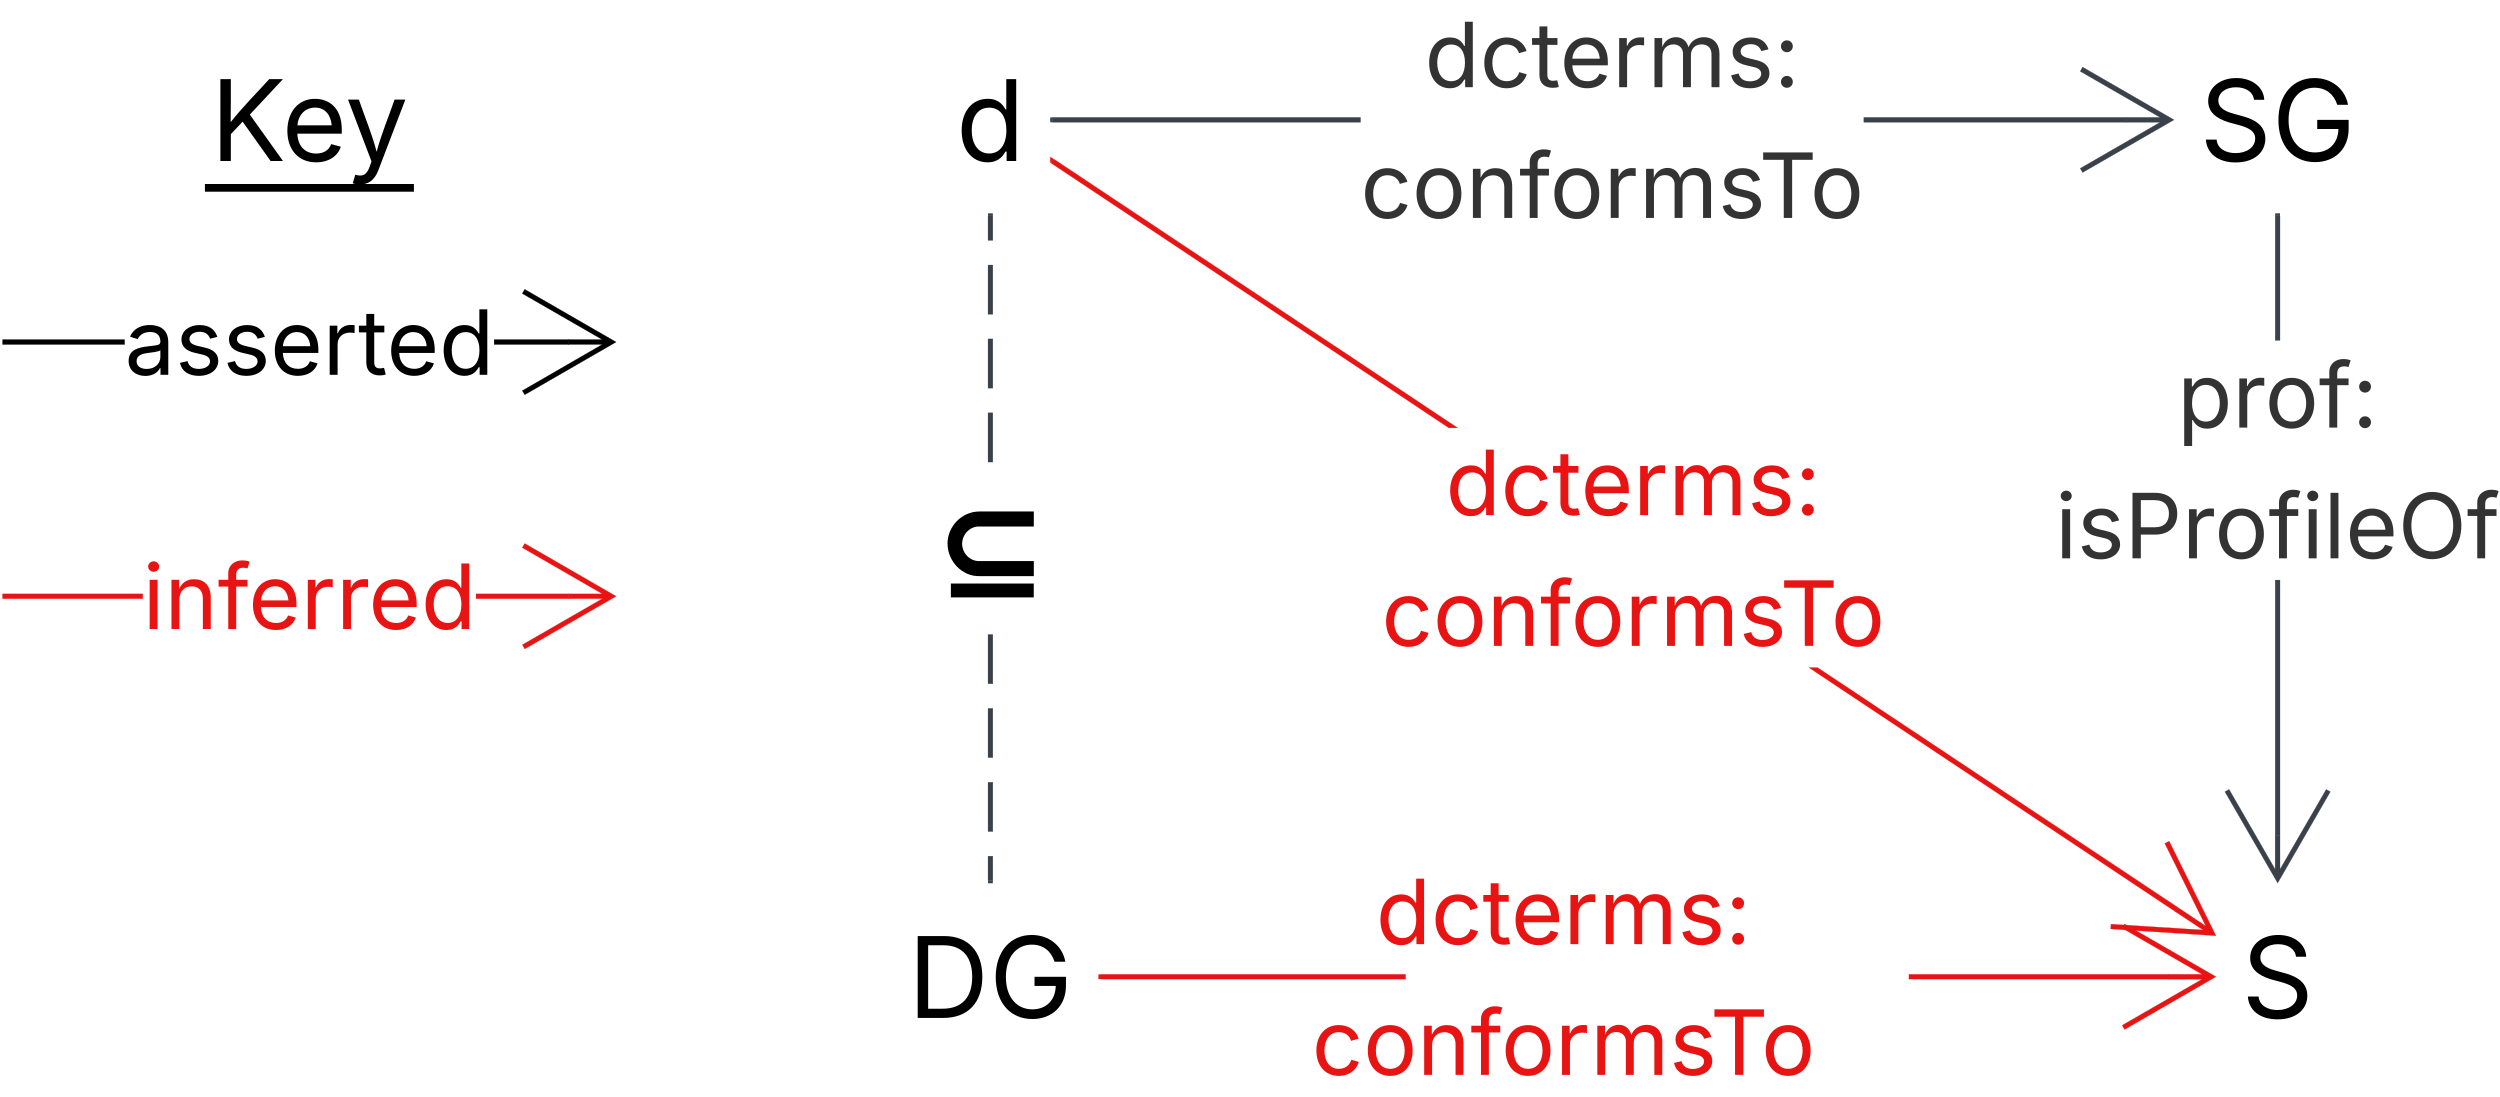
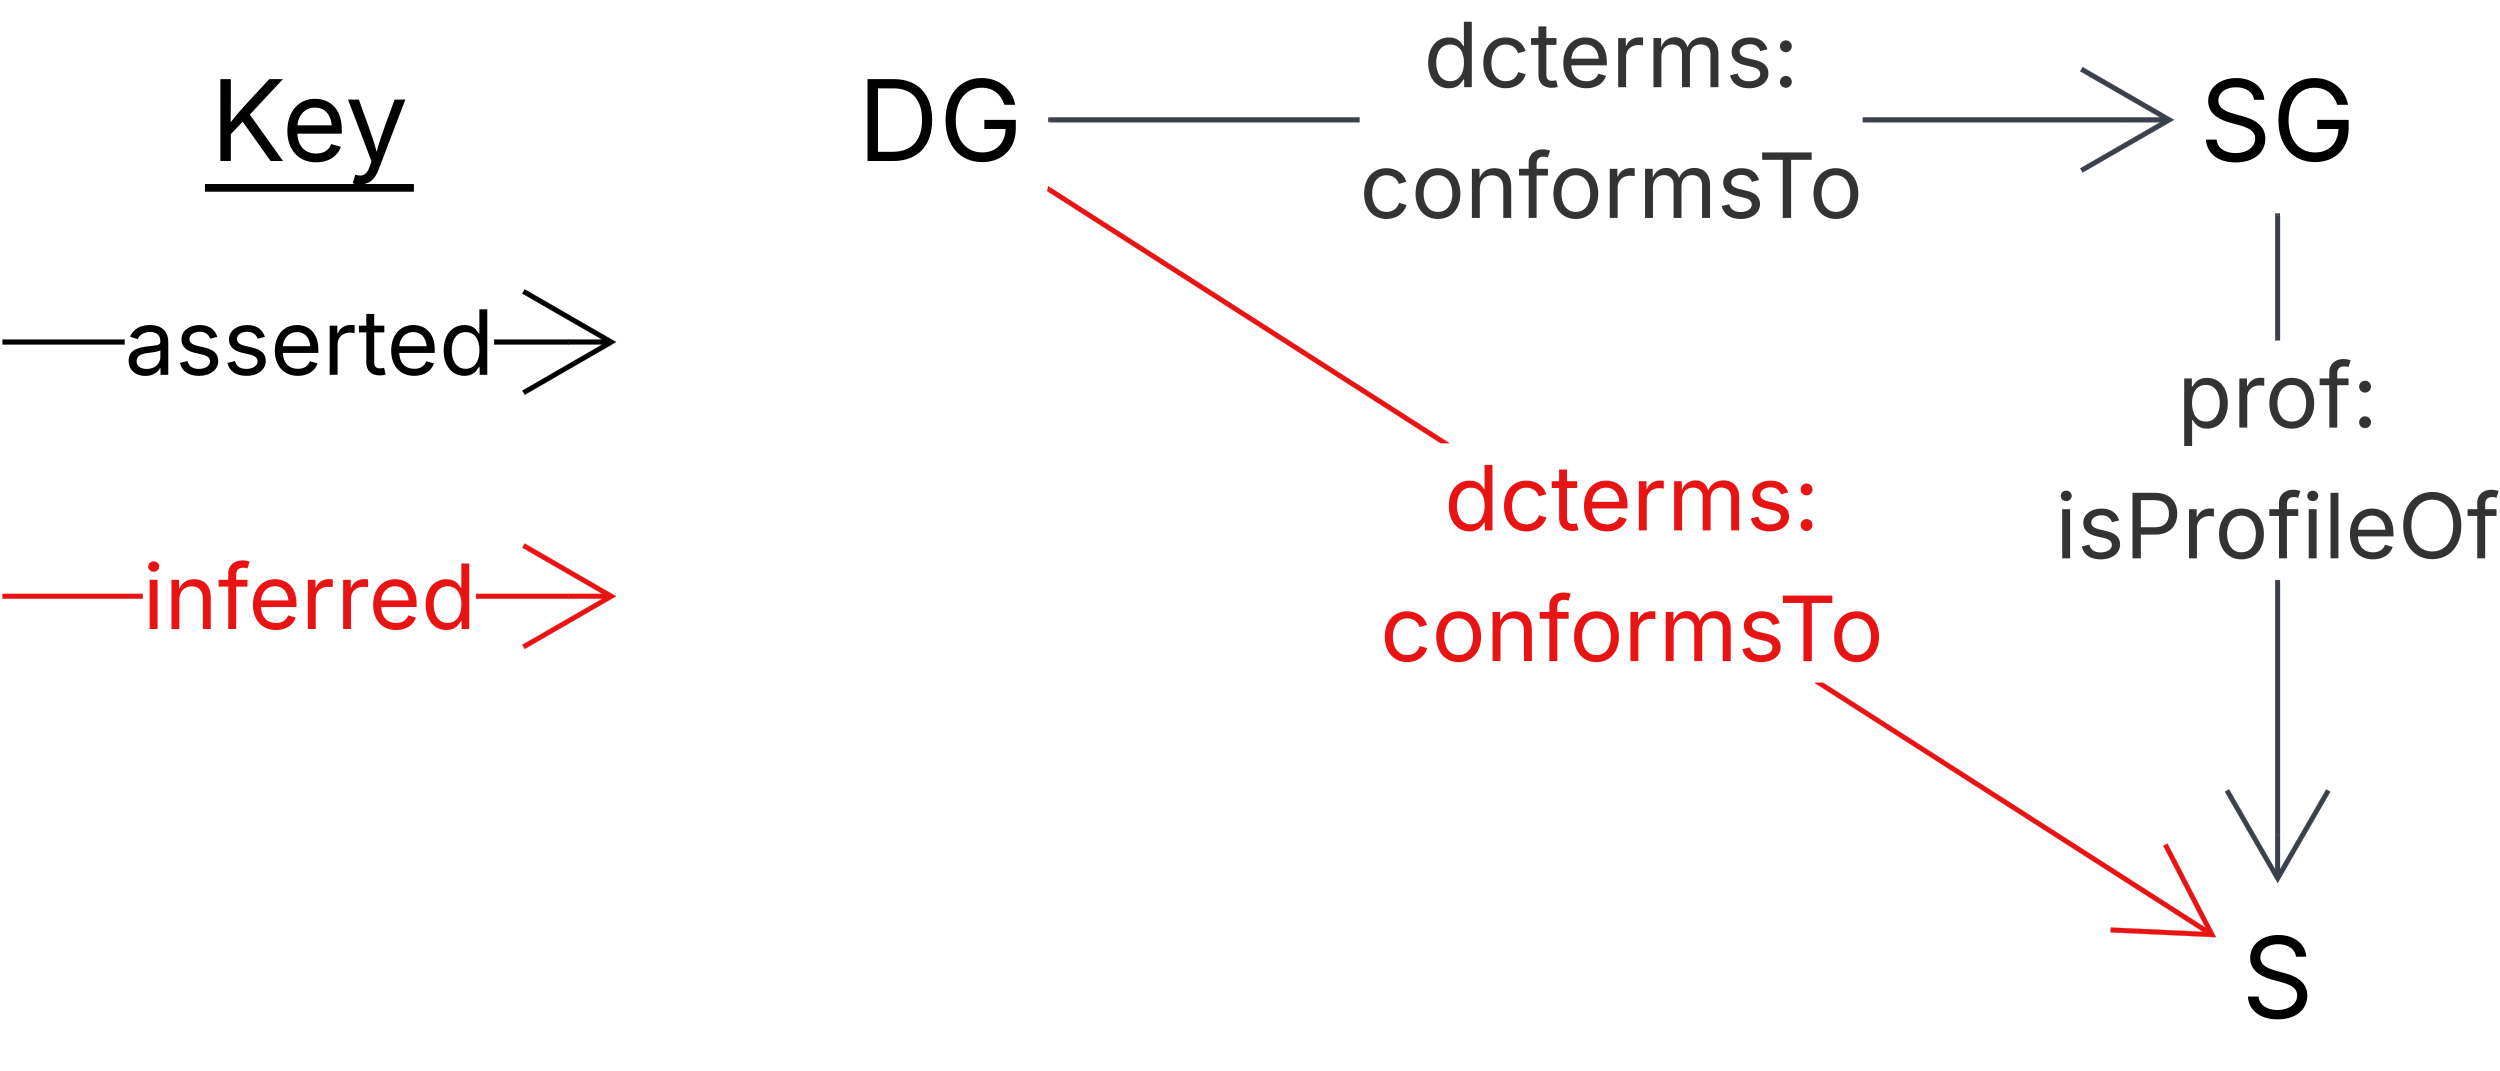
- <svg xmlns="http://www.w3.org/2000/svg" xmlns:ns1="lucid" xmlns:xlink="http://www.w3.org/1999/xlink" width="493.68" height="216.54">
-   <g transform="translate(60.10707 -312.4542)" ns1:page-tab-id="ySdsKpbKG0Ls">
+ <svg xmlns="http://www.w3.org/2000/svg" xmlns:ns1="lucid" xmlns:xlink="http://www.w3.org/1999/xlink" width="493.68" height="211.33">
+   <g transform="translate(60.10707 -312.4542)" ns1:page-tab-id="0lczc87MVRiS">
    <path d="M-500 0H500v1000H-500z" fill="#fff" />
-     <path d="M123.67 323.67a6 6 0 0 1 6-6h11.6a6 6 0 0 1 6 6v24.9a6 6 0 0 1-6 6h-11.6a6 6 0 0 1-6-6z" fill="none" />
-     <use xlink:href="#a" transform="matrix(1,0,0,1,128.6667,322.6667) translate(0 21.58377)" />
    <path d="M369.24 323.67a6 6 0 0 1 6-6h28.84a6 6 0 0 1 6 6v24.9a6 6 0 0 1-6 6h-28.84a6 6 0 0 1-6-6z" fill="none" />
-     <use xlink:href="#b" transform="matrix(1,0,0,1,374.235,322.6667) translate(0 21.58377)" />
+     <use xlink:href="#a" transform="matrix(1,0,0,1,374.235,322.6667) translate(0 21.58377)" />
    <path d="M377.52 492.88a6 6 0 0 1 6-6h12.27a6 6 0 0 1 6 6v24.9a6 6 0 0 1-6 6H383.5a6 6 0 0 1-6-6z" fill="none" />
-     <use xlink:href="#c" transform="matrix(1,0,0,1,382.5249,491.8843) translate(0 21.58377)" />
-     <path d="M114.16 492.88a6 6 0 0 1 6-6h30.63a6 6 0 0 1 6 6v24.9a6 6 0 0 1-6 6h-30.64a6 6 0 0 1-6-6z" fill="none" />
-     <use xlink:href="#d" transform="matrix(1,0,0,1,119.1615,491.8843) translate(0 21.58377)" />
-     <path d="M217.46 505.8H157.3v-.94h60.16zm150.62 0h-51.22v-.94h51.22z" stroke="#e81313" stroke-width=".05" fill="#e81313" />
-     <path d="M157.3 505.8h-.5v-.94h.5z" fill="#e81313" />
-     <path stroke="#e81313" stroke-width=".05" fill="#e81313" />
-     <path d="M377.47 505.33l-18.03 10.42-.47-.83 15.78-9.1h-6.73v-.96h6.73l-15.78-9.12.47-.82z" stroke="#e81313" stroke-width=".05" fill="#e81313" />
-     <use xlink:href="#e" transform="matrix(1,0,0,1,217.4563,481.6719) translate(-5.864511 17.22222)" />
-     <use xlink:href="#f" transform="matrix(1,0,0,1,217.4563,481.6719) translate(-18.51642 43.03472)" />
-     <path d="M208.56 336.6h-60.78v-.96h60.78zm151.23 0h-51.84v-.96h51.83z" stroke="#3a414a" stroke-width=".05" fill="#3a414a" />
-     <path d="M147.8 336.6h-.52v-.96h.52z" fill="#3a414a" />
+     <use xlink:href="#b" transform="matrix(1,0,0,1,382.5249,491.8843) translate(0 21.58377)" />
+     <path d="M104.25 323.67a6 6 0 0 1 6-6h30.63a6 6 0 0 1 6 6v24.9a6 6 0 0 1-6 6h-30.63a6 6 0 0 1-6-6z" fill="none" />
+     <use xlink:href="#c" transform="matrix(1,0,0,1,109.2552,322.6667) translate(0 21.58377)" />
+     <path d="M208.36 336.6h-60.98v-.96h60.98zm151.43 0h-52.04v-.96h52.03z" stroke="#3a414a" stroke-width=".05" fill="#3a414a" />
+     <path d="M147.4 336.6h-.52v-.96h.52z" fill="#3a414a" />
    <path stroke="#3a414a" stroke-width=".05" fill="#3a414a" />
    <path d="M369.2 336.12l-18.05 10.4-.47-.82 15.78-9.1h-6.72v-.96h6.72l-15.78-9.1.47-.84z" stroke="#3a414a" stroke-width=".05" fill="#3a414a" />
-     <use xlink:href="#g" transform="matrix(1,0,0,1,208.5587,312.4542) translate(12.65691 17.22222)" />
-     <use xlink:href="#h" transform="matrix(1,0,0,1,208.5587,312.4542) translate(0.005 43.03472)" />
+     <use xlink:href="#d" transform="matrix(1,0,0,1,208.3582,312.4542) translate(12.65691 17.22222)" />
+     <use xlink:href="#e" transform="matrix(1,0,0,1,208.3582,312.4542) translate(0.005 43.03472)" />
    <path d="M390.13 477.44h-.95V427h.95zm0-97.77h-.95v-24.6h.95z" stroke="#3a414a" stroke-width=".05" fill="#3a414a" />
    <path d="M390.13 355.08h-.95v-.5h.95z" fill="#3a414a" />
    <path stroke="#3a414a" stroke-width=".05" fill="#3a414a" />
    <path d="M400.07 468.8l-10.4 18.03-10.42-18.03.82-.47 9.1 15.78v-6.72h.96v6.73l9.12-15.77z" stroke="#3a414a" stroke-width=".05" fill="#3a414a" />
-     <use xlink:href="#i" transform="matrix(1,0,0,1,345.7439,379.6719) translate(24.09788 17.22222)" />
-     <use xlink:href="#j" transform="matrix(1,0,0,1,345.7439,379.6719) translate(0.005 43.03472)" />
-     <path d="M135.95 486.38H135v-4.86h.95zm0-9.72H135v-9.73h.95zm0-14.6H135v-9.72h.95zm0-14.58H135v-9.73h.95zm0-43.78H135v-9.73h.95zm0-14.6H135v-9.72h.95zm0-14.58H135v-9.73h.95zm0-14.6H135v-4.86h.95z" stroke="#3a414a" stroke-width=".05" fill="#3a414a" />
-     <path d="M135.95 486.88H135v-.5h.95z" fill="#3a414a" />
-     <path stroke="#3a414a" stroke-width=".05" fill="#3a414a" />
-     <path d="M135.95 355.08H135v-.5h.95z" fill="#3a414a" />
-     <path stroke="#3a414a" stroke-width=".05" fill="#3a414a" />
-     <use xlink:href="#k" transform="matrix(1,0,0,1,124.3292,404.5917) translate(0 25.83333)" />
-     <path d="M369.93 491.63l-.53.8-72.3-48.15h1.7zm-142.2-94.68H226l-78.56-52.3.52-.8z" stroke="#e81313" stroke-width=".05" fill="#e81313" />
-     <path d="M147.97 343.87l-.52.8-.17-.12v-1.14z" fill="#e81313" />
+     <use xlink:href="#f" transform="matrix(1,0,0,1,345.7439,379.6719) translate(24.09788 17.22222)" />
+     <use xlink:href="#g" transform="matrix(1,0,0,1,345.7439,379.6719) translate(0.005 43.03472)" />
+     <path d="M369.83 492.06l-.5.8-71.14-45.57h1.75zm-143.73-92.1h-1.76l-77.4-49.6.5-.8z" stroke="#e81313" stroke-width=".05" fill="#e81313" />
+     <path d="M147.45 349.57l-.5.8-.3-.2.16-.67.03-.32z" fill="#e81313" />
    <path stroke="#e81313" stroke-width=".05" fill="#e81313" />
-     <path d="M377.48 497.23l-20.78-1.33.06-.95 18.2 1.16-5.6-3.7.52-.8 5.6 3.72-8.1-16.33.86-.43z" stroke="#e81313" stroke-width=".05" fill="#e81313" />
-     <use xlink:href="#e" transform="matrix(1,0,0,1,212.7037,396.9547) translate(12.65691 17.22222)" />
-     <use xlink:href="#f" transform="matrix(1,0,0,1,212.7037,396.9547) translate(0.005 43.03472)" />
+     <path d="M377.48 497.53l-20.8-.96.05-.95 18.2.84-5.66-3.63.5-.8 5.68 3.63-8.38-16.2.85-.42z" stroke="#e81313" stroke-width=".05" fill="#e81313" />
+     <use xlink:href="#h" transform="matrix(1,0,0,1,212.4431,399.9656) translate(12.65691 17.22222)" />
+     <use xlink:href="#i" transform="matrix(1,0,0,1,212.4431,399.9656) translate(0.005 43.03472)" />
    <path d="M-31.93 430.67H-59.1v-.95h27.17zm84.1 0H33.9v-.95h18.23zM-59.1 430.67h-.5v-.95h.5z" stroke="#e81313" stroke-width=".05" fill="#e81313" />
    <path d="M61.55 430.2l-18.03 10.4-.48-.82 15.8-9.1H52.1v-.96h6.73l-15.8-9.12.48-.82z" stroke="#e81313" stroke-width=".05" fill="#e81313" />
-     <use xlink:href="#l" transform="matrix(1,0,0,1,-31.92967,419.4367) translate(0.005 17.22222)" />
+     <use xlink:href="#j" transform="matrix(1,0,0,1,-31.92967,419.4367) translate(0.005 17.22222)" />
    <path d="M-35.5 380.48h-23.6v-.96h23.6zm87.66 0H37.47v-.96h14.68zM-59.1 380.48h-.5v-.96h.5z" stroke="#000" stroke-width=".05" />
    <path d="M61.55 380l-18.03 10.4-.48-.8 15.8-9.13H52.1v-.95h6.73l-15.8-9.1.48-.83z" stroke="#000" stroke-width=".05" />
-     <g>
-       <use xlink:href="#m" transform="matrix(1,0,0,1,-35.49304,369.2448) translate(0.005 17.22222)" />
-     </g>
+     <use xlink:href="#k" transform="matrix(1,0,0,1,-35.49304,369.2448) translate(0.005 17.22222)" />
    <path d="M-23.54 323.67a6 6 0 0 1 6-6h37.07a6 6 0 0 1 6 6v24.9a6 6 0 0 1-6 6h-37.07a6 6 0 0 1-6-6z" fill="none" />
    <g>
-       <use xlink:href="#n" transform="matrix(1,0,0,1,-18.54057,322.6667) translate(0 21.58377)" />
+       <use xlink:href="#l" transform="matrix(1,0,0,1,-18.54057,322.6667) translate(0 21.58377)" />
    </g>
    <defs>
-       <path d="M577 24c-279 0-473-224-473-580 0-354 195-576 474-576 218 0 287 134 324 193h14v-551h180V0H922v-173h-20C865-111 790 24 577 24zm27-161c203 0 314-172 314-421 0-247-108-413-314-413-212 0-317 181-317 413 0 235 108 421 317 421" id="o" />
-       <use transform="matrix(0.01085069,0,0,0.01085069,0,0)" xlink:href="#o" id="a" />
-       <path d="M657 26c-323 0-524-166-541-416h195c15 169 171 246 346 246 202 0 356-106 356-265 5-203-294-238-475-293-239-73-380-191-380-389 0-252 224-419 512-419 294 0 499 171 508 396H992c-17-145-151-228-328-228-193 0-321 102-321 242 0 156 175 211 284 241l149 41c160 44 422 134 422 412 0 244-197 432-541 432" id="p" />
-       <path d="M789 20c-398 0-667-293-667-764 0-473 273-766 655-766 315 0 558 198 612 487h-196c-61-191-204-311-415-311-262 0-471 207-471 590 0 380 208 588 482 588 249 0 420-165 425-427H828v-166h572v163c0 370-256 606-611 606" id="q" />
-       <g id="b">
-         <use transform="matrix(0.01085069,0,0,0.01085069,0,0)" xlink:href="#p" />
-         <use transform="matrix(0.01085069,0,0,0.01085069,14.25781,0)" xlink:href="#q" />
+       <path d="M657 26c-323 0-524-166-541-416h195c15 169 171 246 346 246 202 0 356-106 356-265 5-203-294-238-475-293-239-73-380-191-380-389 0-252 224-419 512-419 294 0 499 171 508 396H992c-17-145-151-228-328-228-193 0-321 102-321 242 0 156 175 211 284 241l149 41c160 44 422 134 422 412 0 244-197 432-541 432" id="m" />
+       <path d="M789 20c-398 0-667-293-667-764 0-473 273-766 655-766 315 0 558 198 612 487h-196c-61-191-204-311-415-311-262 0-471 207-471 590 0 380 208 588 482 588 249 0 420-165 425-427H828v-166h572v163c0 370-256 606-611 606" id="n" />
+       <g id="a">
+         <use transform="matrix(0.01085069,0,0,0.01085069,0,0)" xlink:href="#m" />
+         <use transform="matrix(0.01085069,0,0,0.01085069,14.25781,0)" xlink:href="#n" />
      </g>
-       <use transform="matrix(0.01085069,0,0,0.01085069,0,0)" xlink:href="#p" id="c" />
-       <path d="M645 0H180v-1490h484c435 0 692 280 692 742 0 466-257 748-711 748zM370-168h263c363 0 539-218 539-580 0-358-176-574-521-574H370v1154" id="r" />
+       <use transform="matrix(0.01085069,0,0,0.01085069,0,0)" xlink:href="#m" id="b" />
+       <path d="M645 0H180v-1490h484c435 0 692 280 692 742 0 466-257 748-711 748zM370-168h263c363 0 539-218 539-580 0-358-176-574-521-574H370v1154" id="o" />
+       <g id="c">
+         <use transform="matrix(0.01085069,0,0,0.01085069,0,0)" xlink:href="#o" />
+         <use transform="matrix(0.01085069,0,0,0.01085069,16.03733,0)" xlink:href="#n" />
+       </g>
+       <path fill="#333" d="M577 24c-279 0-473-224-473-580 0-354 195-576 474-576 218 0 287 134 324 193h14v-551h180V0H922v-173h-20C865-111 790 24 577 24zm27-161c203 0 314-172 314-421 0-247-108-413-314-413-212 0-317 181-317 413 0 235 108 421 317 421" id="p" />
+       <path fill="#333" d="M613 24c-304 0-509-231-509-576 0-350 205-580 509-580 216 0 392 114 453 309l-173 49c-33-115-133-197-280-197-223 0-326 196-326 419 0 220 103 415 326 415 150 0 252-85 285-206l172 49C1010-95 832 24 613 24" id="q" />
+       <path fill="#333" d="M598-1118v154H368v674c0 100 37 144 132 144 23 0 62-6 92-12L629-6c-37 13-88 20-134 20-193 0-307-107-307-290v-688H20v-154h168v-266h180v266h230" id="r" />
+       <path fill="#333" d="M628 24c-324 0-524-230-524-574 0-343 198-582 503-582 237 0 487 146 487 559v75H286c9 234 145 362 343 362 132 0 231-58 273-172l174 48C1024-91 857 24 628 24zM287-650h624c-17-190-120-322-304-322-192 0-309 151-320 322" id="s" />
+       <path fill="#333" d="M158 0v-1118h174v172h12c41-113 157-188 290-188 26 0 70 2 91 3v181c-11-2-60-10-108-10-161 0-279 109-279 260V0H158" id="t" />
+       <path fill="#333" d="M158 0v-1118h175l1 205c55-151 181-225 313-225 147 0 245 90 285 228 53-141 190-228 352-228 194 0 352 125 352 384V0h-181v-749c0-161-105-225-225-225-151 0-243 103-243 244V0H807v-767c0-124-93-207-219-207-131 0-250 92-250 270V0H158" id="u" />
+       <path fill="#333" d="M538 24C308 24 148-78 108-271l171-41c32 123 123 178 257 178 156 0 256-77 256-169 0-77-54-128-164-154l-186-44c-203-48-300-148-300-305 0-192 176-326 414-326 230 0 351 112 402 269l-163 42c-31-80-94-158-238-158-133 0-233 69-233 162 0 83 57 129 188 160l169 40c203 48 298 149 298 302 0 196-179 339-441 339" id="v" />
+       <path fill="#333" d="M295 13c-75 0-135-60-135-135s60-135 135-135 135 60 135 135S370 13 295 13zm0-809c-75 0-135-60-135-135s60-135 135-135 135 60 135 135-60 135-135 135" id="w" />
      <g id="d">
-         <use transform="matrix(0.01085069,0,0,0.01085069,0,0)" xlink:href="#r" />
-         <use transform="matrix(0.01085069,0,0,0.01085069,16.03733,0)" xlink:href="#q" />
+         <use transform="matrix(0.008680556,0,0,0.008680556,0,0)" xlink:href="#p" />
+         <use transform="matrix(0.008680556,0,0,0.008680556,10.88542,0)" xlink:href="#q" />
+         <use transform="matrix(0.008680556,0,0,0.008680556,21.04167,0)" xlink:href="#r" />
+         <use transform="matrix(0.008680556,0,0,0.008680556,26.68403,0)" xlink:href="#s" />
+         <use transform="matrix(0.008680556,0,0,0.008680556,37.04861,0)" xlink:href="#t" />
+         <use transform="matrix(0.008680556,0,0,0.008680556,44.0191,0)" xlink:href="#u" />
+         <use transform="matrix(0.008680556,0,0,0.008680556,59.59201,0)" xlink:href="#v" />
+         <use transform="matrix(0.008680556,0,0,0.008680556,68.97569,0)" xlink:href="#w" />
      </g>
-       <path fill="#e81313" d="M577 24c-279 0-473-224-473-580 0-354 195-576 474-576 218 0 287 134 324 193h14v-551h180V0H922v-173h-20C865-111 790 24 577 24zm27-161c203 0 314-172 314-421 0-247-108-413-314-413-212 0-317 181-317 413 0 235 108 421 317 421" id="s" />
-       <path fill="#e81313" d="M613 24c-304 0-509-231-509-576 0-350 205-580 509-580 216 0 392 114 453 309l-173 49c-33-115-133-197-280-197-223 0-326 196-326 419 0 220 103 415 326 415 150 0 252-85 285-206l172 49C1010-95 832 24 613 24" id="t" />
-       <path fill="#e81313" d="M598-1118v154H368v674c0 100 37 144 132 144 23 0 62-6 92-12L629-6c-37 13-88 20-134 20-193 0-307-107-307-290v-688H20v-154h168v-266h180v266h230" id="u" />
-       <path fill="#e81313" d="M628 24c-324 0-524-230-524-574 0-343 198-582 503-582 237 0 487 146 487 559v75H286c9 234 145 362 343 362 132 0 231-58 273-172l174 48C1024-91 857 24 628 24zM287-650h624c-17-190-120-322-304-322-192 0-309 151-320 322" id="v" />
-       <path fill="#e81313" d="M158 0v-1118h174v172h12c41-113 157-188 290-188 26 0 70 2 91 3v181c-11-2-60-10-108-10-161 0-279 109-279 260V0H158" id="w" />
-       <path fill="#e81313" d="M158 0v-1118h175l1 205c55-151 181-225 313-225 147 0 245 90 285 228 53-141 190-228 352-228 194 0 352 125 352 384V0h-181v-749c0-161-105-225-225-225-151 0-243 103-243 244V0H807v-767c0-124-93-207-219-207-131 0-250 92-250 270V0H158" id="x" />
-       <path fill="#e81313" d="M538 24C308 24 148-78 108-271l171-41c32 123 123 178 257 178 156 0 256-77 256-169 0-77-54-128-164-154l-186-44c-203-48-300-148-300-305 0-192 176-326 414-326 230 0 351 112 402 269l-163 42c-31-80-94-158-238-158-133 0-233 69-233 162 0 83 57 129 188 160l169 40c203 48 298 149 298 302 0 196-179 339-441 339" id="y" />
-       <path fill="#e81313" d="M295 13c-75 0-135-60-135-135s60-135 135-135 135 60 135 135S370 13 295 13zm0-809c-75 0-135-60-135-135s60-135 135-135 135 60 135 135-60 135-135 135" id="z" />
+       <path fill="#333" d="M613 24c-304 0-509-231-509-576 0-350 205-580 509-580 305 0 511 230 511 580 0 345-206 576-511 576zm0-161c226 0 329-195 329-415 0-222-103-419-329-419-223 0-326 196-326 419 0 220 103 415 326 415" id="x" />
+       <path fill="#333" d="M338-670V0H158v-1118h173l1 207c72-158 192-221 342-221 226 0 378 139 378 422V0H872v-695c0-172-96-275-252-275-161 0-282 109-282 300" id="y" />
+       <path fill="#333" d="M678-1118v154H420V0H240v-964H20v-154h220v-149c0-194 155-293 318-293 85 0 141 18 168 30l-50 154c-19-6-47-17-97-17-111 0-159 58-159 166v109h258" id="z" />
+       <path fill="#333" d="M98-1322v-168h1126v168H757V0H567v-1322H98" id="A" />
      <g id="e">
-         <use transform="matrix(0.008680556,0,0,0.008680556,0,0)" xlink:href="#s" />
+         <use transform="matrix(0.008680556,0,0,0.008680556,0,0)" xlink:href="#q" />
+         <use transform="matrix(0.008680556,0,0,0.008680556,10.15625,0)" xlink:href="#x" />
+         <use transform="matrix(0.008680556,0,0,0.008680556,20.81597,0)" xlink:href="#y" />
+         <use transform="matrix(0.008680556,0,0,0.008680556,31.31944,0)" xlink:href="#z" />
+         <use transform="matrix(0.008680556,0,0,0.008680556,37.37847,0)" xlink:href="#x" />
+         <use transform="matrix(0.008680556,0,0,0.008680556,48.03819,0)" xlink:href="#t" />
+         <use transform="matrix(0.008680556,0,0,0.008680556,55.00868,0)" xlink:href="#u" />
+         <use transform="matrix(0.008680556,0,0,0.008680556,70.5816,0)" xlink:href="#v" />
+         <use transform="matrix(0.008680556,0,0,0.008680556,78.65451,0)" xlink:href="#A" />
+         <use transform="matrix(0.008680556,0,0,0.008680556,88.74132,0)" xlink:href="#x" />
+       </g>
+       <path fill="#333" d="M158 418v-1536h174v179h20c37-59 106-193 324-193 279 0 474 222 474 576 0 356-194 580-473 580-213 0-288-135-325-197h-14v591H158zm492-555c209 0 317-186 317-421 0-232-105-413-317-413-206 0-314 166-314 413 0 249 111 421 314 421" id="B" />
+       <g id="f">
+         <use transform="matrix(0.008680556,0,0,0.008680556,0,0)" xlink:href="#B" />
        <use transform="matrix(0.008680556,0,0,0.008680556,10.88542,0)" xlink:href="#t" />
-         <use transform="matrix(0.008680556,0,0,0.008680556,21.04167,0)" xlink:href="#u" />
-         <use transform="matrix(0.008680556,0,0,0.008680556,26.68403,0)" xlink:href="#v" />
-         <use transform="matrix(0.008680556,0,0,0.008680556,37.04861,0)" xlink:href="#w" />
-         <use transform="matrix(0.008680556,0,0,0.008680556,44.0191,0)" xlink:href="#x" />
-         <use transform="matrix(0.008680556,0,0,0.008680556,59.59201,0)" xlink:href="#y" />
-         <use transform="matrix(0.008680556,0,0,0.008680556,68.97569,0)" xlink:href="#z" />
+         <use transform="matrix(0.008680556,0,0,0.008680556,17.28299,0)" xlink:href="#x" />
+         <use transform="matrix(0.008680556,0,0,0.008680556,27.94271,0)" xlink:href="#z" />
+         <use transform="matrix(0.008680556,0,0,0.008680556,34.52257,0)" xlink:href="#w" />
      </g>
-       <path fill="#e81313" d="M613 24c-304 0-509-231-509-576 0-350 205-580 509-580 305 0 511 230 511 580 0 345-206 576-511 576zm0-161c226 0 329-195 329-415 0-222-103-419-329-419-223 0-326 196-326 419 0 220 103 415 326 415" id="A" />
-       <path fill="#e81313" d="M338-670V0H158v-1118h173l1 207c72-158 192-221 342-221 226 0 378 139 378 422V0H872v-695c0-172-96-275-252-275-161 0-282 109-282 300" id="B" />
-       <path fill="#e81313" d="M678-1118v154H420V0H240v-964H20v-154h220v-149c0-194 155-293 318-293 85 0 141 18 168 30l-50 154c-19-6-47-17-97-17-111 0-159 58-159 166v109h258" id="C" />
-       <path fill="#e81313" d="M98-1322v-168h1126v168H757V0H567v-1322H98" id="D" />
-       <g id="f">
-         <use transform="matrix(0.008680556,0,0,0.008680556,0,0)" xlink:href="#t" />
-         <use transform="matrix(0.008680556,0,0,0.008680556,10.15625,0)" xlink:href="#A" />
-         <use transform="matrix(0.008680556,0,0,0.008680556,20.81597,0)" xlink:href="#B" />
-         <use transform="matrix(0.008680556,0,0,0.008680556,31.31944,0)" xlink:href="#C" />
-         <use transform="matrix(0.008680556,0,0,0.008680556,37.37847,0)" xlink:href="#A" />
-         <use transform="matrix(0.008680556,0,0,0.008680556,48.03819,0)" xlink:href="#w" />
-         <use transform="matrix(0.008680556,0,0,0.008680556,55.00868,0)" xlink:href="#x" />
-         <use transform="matrix(0.008680556,0,0,0.008680556,70.5816,0)" xlink:href="#y" />
-         <use transform="matrix(0.008680556,0,0,0.008680556,78.65451,0)" xlink:href="#D" />
-         <use transform="matrix(0.008680556,0,0,0.008680556,88.74132,0)" xlink:href="#A" />
+       <path fill="#333" d="M158 0v-1118h180V0H158zm91-1301c-68 0-125-53-125-119s57-119 125-119c69 0 126 53 126 119s-57 119-126 119" id="C" />
+       <path fill="#333" d="M180 0v-1490h510c348 0 508 209 508 474 0 266-160 477-507 477H370V0H180zm190-706h312c236 0 327-133 327-310 0-176-91-307-329-307H370v617" id="D" />
+       <path fill="#333" d="M338-1490V0H158v-1490h180" id="E" />
+       <path fill="#333" d="M784 20c-382 0-662-292-662-764 0-473 280-766 662-766s660 293 660 766c0 472-278 764-660 764zm0-176c266 0 475-207 475-588 0-383-209-590-475-590-268 0-477 208-477 590 0 380 209 588 477 588" id="F" />
+       <g id="g">
+         <use transform="matrix(0.008680556,0,0,0.008680556,0,0)" xlink:href="#C" />
+         <use transform="matrix(0.008680556,0,0,0.008680556,4.305556,0)" xlink:href="#v" />
+         <use transform="matrix(0.008680556,0,0,0.008680556,13.68924,0)" xlink:href="#D" />
+         <use transform="matrix(0.008680556,0,0,0.008680556,25.0434,0)" xlink:href="#t" />
+         <use transform="matrix(0.008680556,0,0,0.008680556,31.44097,0)" xlink:href="#x" />
+         <use transform="matrix(0.008680556,0,0,0.008680556,42.10069,0)" xlink:href="#z" />
+         <use transform="matrix(0.008680556,0,0,0.008680556,48.68056,0)" xlink:href="#C" />
+         <use transform="matrix(0.008680556,0,0,0.008680556,52.98611,0)" xlink:href="#E" />
+         <use transform="matrix(0.008680556,0,0,0.008680556,57.29167,0)" xlink:href="#s" />
+         <use transform="matrix(0.008680556,0,0,0.008680556,67.65625,0)" xlink:href="#F" />
+         <use transform="matrix(0.008680556,0,0,0.008680556,81.25,0)" xlink:href="#z" />
      </g>
-       <path fill="#333" d="M577 24c-279 0-473-224-473-580 0-354 195-576 474-576 218 0 287 134 324 193h14v-551h180V0H922v-173h-20C865-111 790 24 577 24zm27-161c203 0 314-172 314-421 0-247-108-413-314-413-212 0-317 181-317 413 0 235 108 421 317 421" id="E" />
-       <path fill="#333" d="M613 24c-304 0-509-231-509-576 0-350 205-580 509-580 216 0 392 114 453 309l-173 49c-33-115-133-197-280-197-223 0-326 196-326 419 0 220 103 415 326 415 150 0 252-85 285-206l172 49C1010-95 832 24 613 24" id="F" />
-       <path fill="#333" d="M598-1118v154H368v674c0 100 37 144 132 144 23 0 62-6 92-12L629-6c-37 13-88 20-134 20-193 0-307-107-307-290v-688H20v-154h168v-266h180v266h230" id="G" />
-       <path fill="#333" d="M628 24c-324 0-524-230-524-574 0-343 198-582 503-582 237 0 487 146 487 559v75H286c9 234 145 362 343 362 132 0 231-58 273-172l174 48C1024-91 857 24 628 24zM287-650h624c-17-190-120-322-304-322-192 0-309 151-320 322" id="H" />
-       <path fill="#333" d="M158 0v-1118h174v172h12c41-113 157-188 290-188 26 0 70 2 91 3v181c-11-2-60-10-108-10-161 0-279 109-279 260V0H158" id="I" />
-       <path fill="#333" d="M158 0v-1118h175l1 205c55-151 181-225 313-225 147 0 245 90 285 228 53-141 190-228 352-228 194 0 352 125 352 384V0h-181v-749c0-161-105-225-225-225-151 0-243 103-243 244V0H807v-767c0-124-93-207-219-207-131 0-250 92-250 270V0H158" id="J" />
-       <path fill="#333" d="M538 24C308 24 148-78 108-271l171-41c32 123 123 178 257 178 156 0 256-77 256-169 0-77-54-128-164-154l-186-44c-203-48-300-148-300-305 0-192 176-326 414-326 230 0 351 112 402 269l-163 42c-31-80-94-158-238-158-133 0-233 69-233 162 0 83 57 129 188 160l169 40c203 48 298 149 298 302 0 196-179 339-441 339" id="K" />
-       <path fill="#333" d="M295 13c-75 0-135-60-135-135s60-135 135-135 135 60 135 135S370 13 295 13zm0-809c-75 0-135-60-135-135s60-135 135-135 135 60 135 135-60 135-135 135" id="L" />
-       <g id="g">
-         <use transform="matrix(0.008680556,0,0,0.008680556,0,0)" xlink:href="#E" />
-         <use transform="matrix(0.008680556,0,0,0.008680556,10.88542,0)" xlink:href="#F" />
-         <use transform="matrix(0.008680556,0,0,0.008680556,21.04167,0)" xlink:href="#G" />
-         <use transform="matrix(0.008680556,0,0,0.008680556,26.68403,0)" xlink:href="#H" />
-         <use transform="matrix(0.008680556,0,0,0.008680556,37.04861,0)" xlink:href="#I" />
-         <use transform="matrix(0.008680556,0,0,0.008680556,44.0191,0)" xlink:href="#J" />
-         <use transform="matrix(0.008680556,0,0,0.008680556,59.59201,0)" xlink:href="#K" />
-         <use transform="matrix(0.008680556,0,0,0.008680556,68.97569,0)" xlink:href="#L" />
+       <path fill="#e81313" d="M577 24c-279 0-473-224-473-580 0-354 195-576 474-576 218 0 287 134 324 193h14v-551h180V0H922v-173h-20C865-111 790 24 577 24zm27-161c203 0 314-172 314-421 0-247-108-413-314-413-212 0-317 181-317 413 0 235 108 421 317 421" id="G" />
+       <path fill="#e81313" d="M613 24c-304 0-509-231-509-576 0-350 205-580 509-580 216 0 392 114 453 309l-173 49c-33-115-133-197-280-197-223 0-326 196-326 419 0 220 103 415 326 415 150 0 252-85 285-206l172 49C1010-95 832 24 613 24" id="H" />
+       <path fill="#e81313" d="M598-1118v154H368v674c0 100 37 144 132 144 23 0 62-6 92-12L629-6c-37 13-88 20-134 20-193 0-307-107-307-290v-688H20v-154h168v-266h180v266h230" id="I" />
+       <path fill="#e81313" d="M628 24c-324 0-524-230-524-574 0-343 198-582 503-582 237 0 487 146 487 559v75H286c9 234 145 362 343 362 132 0 231-58 273-172l174 48C1024-91 857 24 628 24zM287-650h624c-17-190-120-322-304-322-192 0-309 151-320 322" id="J" />
+       <path fill="#e81313" d="M158 0v-1118h174v172h12c41-113 157-188 290-188 26 0 70 2 91 3v181c-11-2-60-10-108-10-161 0-279 109-279 260V0H158" id="K" />
+       <path fill="#e81313" d="M158 0v-1118h175l1 205c55-151 181-225 313-225 147 0 245 90 285 228 53-141 190-228 352-228 194 0 352 125 352 384V0h-181v-749c0-161-105-225-225-225-151 0-243 103-243 244V0H807v-767c0-124-93-207-219-207-131 0-250 92-250 270V0H158" id="L" />
+       <path fill="#e81313" d="M538 24C308 24 148-78 108-271l171-41c32 123 123 178 257 178 156 0 256-77 256-169 0-77-54-128-164-154l-186-44c-203-48-300-148-300-305 0-192 176-326 414-326 230 0 351 112 402 269l-163 42c-31-80-94-158-238-158-133 0-233 69-233 162 0 83 57 129 188 160l169 40c203 48 298 149 298 302 0 196-179 339-441 339" id="M" />
+       <path fill="#e81313" d="M295 13c-75 0-135-60-135-135s60-135 135-135 135 60 135 135S370 13 295 13zm0-809c-75 0-135-60-135-135s60-135 135-135 135 60 135 135-60 135-135 135" id="N" />
+       <g id="h">
+         <use transform="matrix(0.008680556,0,0,0.008680556,0,0)" xlink:href="#G" />
+         <use transform="matrix(0.008680556,0,0,0.008680556,10.88542,0)" xlink:href="#H" />
+         <use transform="matrix(0.008680556,0,0,0.008680556,21.04167,0)" xlink:href="#I" />
+         <use transform="matrix(0.008680556,0,0,0.008680556,26.68403,0)" xlink:href="#J" />
+         <use transform="matrix(0.008680556,0,0,0.008680556,37.04861,0)" xlink:href="#K" />
+         <use transform="matrix(0.008680556,0,0,0.008680556,44.0191,0)" xlink:href="#L" />
+         <use transform="matrix(0.008680556,0,0,0.008680556,59.59201,0)" xlink:href="#M" />
+         <use transform="matrix(0.008680556,0,0,0.008680556,68.97569,0)" xlink:href="#N" />
      </g>
-       <path fill="#333" d="M613 24c-304 0-509-231-509-576 0-350 205-580 509-580 305 0 511 230 511 580 0 345-206 576-511 576zm0-161c226 0 329-195 329-415 0-222-103-419-329-419-223 0-326 196-326 419 0 220 103 415 326 415" id="M" />
-       <path fill="#333" d="M338-670V0H158v-1118h173l1 207c72-158 192-221 342-221 226 0 378 139 378 422V0H872v-695c0-172-96-275-252-275-161 0-282 109-282 300" id="N" />
-       <path fill="#333" d="M678-1118v154H420V0H240v-964H20v-154h220v-149c0-194 155-293 318-293 85 0 141 18 168 30l-50 154c-19-6-47-17-97-17-111 0-159 58-159 166v109h258" id="O" />
-       <path fill="#333" d="M98-1322v-168h1126v168H757V0H567v-1322H98" id="P" />
-       <g id="h">
-         <use transform="matrix(0.008680556,0,0,0.008680556,0,0)" xlink:href="#F" />
-         <use transform="matrix(0.008680556,0,0,0.008680556,10.15625,0)" xlink:href="#M" />
-         <use transform="matrix(0.008680556,0,0,0.008680556,20.81597,0)" xlink:href="#N" />
-         <use transform="matrix(0.008680556,0,0,0.008680556,31.31944,0)" xlink:href="#O" />
-         <use transform="matrix(0.008680556,0,0,0.008680556,37.37847,0)" xlink:href="#M" />
-         <use transform="matrix(0.008680556,0,0,0.008680556,48.03819,0)" xlink:href="#I" />
-         <use transform="matrix(0.008680556,0,0,0.008680556,55.00868,0)" xlink:href="#J" />
-         <use transform="matrix(0.008680556,0,0,0.008680556,70.5816,0)" xlink:href="#K" />
-         <use transform="matrix(0.008680556,0,0,0.008680556,78.65451,0)" xlink:href="#P" />
-         <use transform="matrix(0.008680556,0,0,0.008680556,88.74132,0)" xlink:href="#M" />
+       <path fill="#e81313" d="M613 24c-304 0-509-231-509-576 0-350 205-580 509-580 305 0 511 230 511 580 0 345-206 576-511 576zm0-161c226 0 329-195 329-415 0-222-103-419-329-419-223 0-326 196-326 419 0 220 103 415 326 415" id="O" />
+       <path fill="#e81313" d="M338-670V0H158v-1118h173l1 207c72-158 192-221 342-221 226 0 378 139 378 422V0H872v-695c0-172-96-275-252-275-161 0-282 109-282 300" id="P" />
+       <path fill="#e81313" d="M678-1118v154H420V0H240v-964H20v-154h220v-149c0-194 155-293 318-293 85 0 141 18 168 30l-50 154c-19-6-47-17-97-17-111 0-159 58-159 166v109h258" id="Q" />
+       <path fill="#e81313" d="M98-1322v-168h1126v168H757V0H567v-1322H98" id="R" />
+       <g id="i">
+         <use transform="matrix(0.008680556,0,0,0.008680556,0,0)" xlink:href="#H" />
+         <use transform="matrix(0.008680556,0,0,0.008680556,10.15625,0)" xlink:href="#O" />
+         <use transform="matrix(0.008680556,0,0,0.008680556,20.81597,0)" xlink:href="#P" />
+         <use transform="matrix(0.008680556,0,0,0.008680556,31.31944,0)" xlink:href="#Q" />
+         <use transform="matrix(0.008680556,0,0,0.008680556,37.37847,0)" xlink:href="#O" />
+         <use transform="matrix(0.008680556,0,0,0.008680556,48.03819,0)" xlink:href="#K" />
+         <use transform="matrix(0.008680556,0,0,0.008680556,55.00868,0)" xlink:href="#L" />
+         <use transform="matrix(0.008680556,0,0,0.008680556,70.5816,0)" xlink:href="#M" />
+         <use transform="matrix(0.008680556,0,0,0.008680556,78.65451,0)" xlink:href="#R" />
+         <use transform="matrix(0.008680556,0,0,0.008680556,88.74132,0)" xlink:href="#O" />
      </g>
-       <path fill="#333" d="M158 418v-1536h174v179h20c37-59 106-193 324-193 279 0 474 222 474 576 0 356-194 580-473 580-213 0-288-135-325-197h-14v591H158zm492-555c209 0 317-186 317-421 0-232-105-413-317-413-206 0-314 166-314 413 0 249 111 421 314 421" id="Q" />
-       <g id="i">
-         <use transform="matrix(0.008680556,0,0,0.008680556,0,0)" xlink:href="#Q" />
-         <use transform="matrix(0.008680556,0,0,0.008680556,10.88542,0)" xlink:href="#I" />
-         <use transform="matrix(0.008680556,0,0,0.008680556,17.28299,0)" xlink:href="#M" />
-         <use transform="matrix(0.008680556,0,0,0.008680556,27.94271,0)" xlink:href="#O" />
-         <use transform="matrix(0.008680556,0,0,0.008680556,34.52257,0)" xlink:href="#L" />
+       <path fill="#e81313" d="M158 0v-1118h180V0H158zm91-1301c-68 0-125-53-125-119s57-119 125-119c69 0 126 53 126 119s-57 119-126 119" id="S" />
+       <g id="j">
+         <use transform="matrix(0.008680556,0,0,0.008680556,0,0)" xlink:href="#S" />
+         <use transform="matrix(0.008680556,0,0,0.008680556,4.305556,0)" xlink:href="#P" />
+         <use transform="matrix(0.008680556,0,0,0.008680556,14.80903,0)" xlink:href="#Q" />
+         <use transform="matrix(0.008680556,0,0,0.008680556,20.86806,0)" xlink:href="#J" />
+         <use transform="matrix(0.008680556,0,0,0.008680556,31.23264,0)" xlink:href="#K" />
+         <use transform="matrix(0.008680556,0,0,0.008680556,38.20313,0)" xlink:href="#K" />
+         <use transform="matrix(0.008680556,0,0,0.008680556,44.60069,0)" xlink:href="#J" />
+         <use transform="matrix(0.008680556,0,0,0.008680556,54.96528,0)" xlink:href="#G" />
      </g>
-       <path fill="#333" d="M158 0v-1118h180V0H158zm91-1301c-68 0-125-53-125-119s57-119 125-119c69 0 126 53 126 119s-57 119-126 119" id="R" />
-       <path fill="#333" d="M180 0v-1490h510c348 0 508 209 508 474 0 266-160 477-507 477H370V0H180zm190-706h312c236 0 327-133 327-310 0-176-91-307-329-307H370v617" id="S" />
-       <path fill="#333" d="M338-1490V0H158v-1490h180" id="T" />
-       <path fill="#333" d="M784 20c-382 0-662-292-662-764 0-473 280-766 662-766s660 293 660 766c0 472-278 764-660 764zm0-176c266 0 475-207 475-588 0-383-209-590-475-590-268 0-477 208-477 590 0 380 209 588 477 588" id="U" />
-       <g id="j">
-         <use transform="matrix(0.008680556,0,0,0.008680556,0,0)" xlink:href="#R" />
-         <use transform="matrix(0.008680556,0,0,0.008680556,4.305556,0)" xlink:href="#K" />
-         <use transform="matrix(0.008680556,0,0,0.008680556,13.68924,0)" xlink:href="#S" />
-         <use transform="matrix(0.008680556,0,0,0.008680556,25.0434,0)" xlink:href="#I" />
-         <use transform="matrix(0.008680556,0,0,0.008680556,31.44097,0)" xlink:href="#M" />
-         <use transform="matrix(0.008680556,0,0,0.008680556,42.10069,0)" xlink:href="#O" />
-         <use transform="matrix(0.008680556,0,0,0.008680556,48.68056,0)" xlink:href="#R" />
-         <use transform="matrix(0.008680556,0,0,0.008680556,52.98611,0)" xlink:href="#T" />
-         <use transform="matrix(0.008680556,0,0,0.008680556,57.29167,0)" xlink:href="#H" />
-         <use transform="matrix(0.008680556,0,0,0.008680556,67.65625,0)" xlink:href="#U" />
-         <use transform="matrix(0.008680556,0,0,0.008680556,81.25,0)" xlink:href="#O" />
+       <path d="M471 26C259 26 90-98 90-318c0-256 228-303 435-329 202-27 287-16 287-108 0-139-79-219-234-219-161 0-248 86-283 164l-173-57c86-203 278-265 451-265 150 0 419 46 419 395V0H815v-152h-12C765-73 660 26 471 26zm31-159c199 0 310-134 310-271v-155c-30 35-226 55-295 64-131 17-246 59-246 186 0 116 97 176 231 176" id="T" />
+       <path d="M538 24C308 24 148-78 108-271l171-41c32 123 123 178 257 178 156 0 256-77 256-169 0-77-54-128-164-154l-186-44c-203-48-300-148-300-305 0-192 176-326 414-326 230 0 351 112 402 269l-163 42c-31-80-94-158-238-158-133 0-233 69-233 162 0 83 57 129 188 160l169 40c203 48 298 149 298 302 0 196-179 339-441 339" id="U" />
+       <path d="M628 24c-324 0-524-230-524-574 0-343 198-582 503-582 237 0 487 146 487 559v75H286c9 234 145 362 343 362 132 0 231-58 273-172l174 48C1024-91 857 24 628 24zM287-650h624c-17-190-120-322-304-322-192 0-309 151-320 322" id="V" />
+       <path d="M158 0v-1118h174v172h12c41-113 157-188 290-188 26 0 70 2 91 3v181c-11-2-60-10-108-10-161 0-279 109-279 260V0H158" id="W" />
+       <path d="M598-1118v154H368v674c0 100 37 144 132 144 23 0 62-6 92-12L629-6c-37 13-88 20-134 20-193 0-307-107-307-290v-688H20v-154h168v-266h180v266h230" id="X" />
+       <path d="M577 24c-279 0-473-224-473-580 0-354 195-576 474-576 218 0 287 134 324 193h14v-551h180V0H922v-173h-20C865-111 790 24 577 24zm27-161c203 0 314-172 314-421 0-247-108-413-314-413-212 0-317 181-317 413 0 235 108 421 317 421" id="Y" />
+       <g id="k">
+         <use transform="matrix(0.008680556,0,0,0.008680556,0,0)" xlink:href="#T" />
+         <use transform="matrix(0.008680556,0,0,0.008680556,9.982639,0)" xlink:href="#U" />
+         <use transform="matrix(0.008680556,0,0,0.008680556,19.36632,0)" xlink:href="#U" />
+         <use transform="matrix(0.008680556,0,0,0.008680556,28.75,0)" xlink:href="#V" />
+         <use transform="matrix(0.008680556,0,0,0.008680556,39.11458,0)" xlink:href="#W" />
+         <use transform="matrix(0.008680556,0,0,0.008680556,46.08507,0)" xlink:href="#X" />
+         <use transform="matrix(0.008680556,0,0,0.008680556,51.72743,0)" xlink:href="#V" />
+         <use transform="matrix(0.008680556,0,0,0.008680556,62.09201,0)" xlink:href="#Y" />
      </g>
-       <path d="M256-210h1257V0H256v-210zm-51-604c0-262 216-489 484-489h825v228H689c-142-6-262 119-262 262 0 142 119 267 262 262h825v228H695c-267 11-489-228-489-489" id="V" />
-       <use transform="matrix(0.01302083,0,0,0.01302083,0,0)" xlink:href="#V" id="k" />
-       <path fill="#e81313" d="M158 0v-1118h180V0H158zm91-1301c-68 0-125-53-125-119s57-119 125-119c69 0 126 53 126 119s-57 119-126 119" id="W" />
+       <path d="M180 0v-1490h190c0 262 1 526-3 784 217-279 467-523 702-784h249L716-845 1319 0h-225L585-716 370-489V0H180" id="Z" />
+       <path d="M140 405l46-156c120 36 205 19 263-150l32-93L54-1118h197c107 313 237 620 324 950 87-331 219-637 326-950h196L606 167c-68 178-176 259-334 259-64 0-113-12-132-21" id="aa" />
      <g id="l">
-         <use transform="matrix(0.008680556,0,0,0.008680556,0,0)" xlink:href="#W" />
-         <use transform="matrix(0.008680556,0,0,0.008680556,4.305556,0)" xlink:href="#B" />
-         <use transform="matrix(0.008680556,0,0,0.008680556,14.80903,0)" xlink:href="#C" />
-         <use transform="matrix(0.008680556,0,0,0.008680556,20.86806,0)" xlink:href="#v" />
-         <use transform="matrix(0.008680556,0,0,0.008680556,31.23264,0)" xlink:href="#w" />
-         <use transform="matrix(0.008680556,0,0,0.008680556,38.20313,0)" xlink:href="#w" />
-         <use transform="matrix(0.008680556,0,0,0.008680556,44.60069,0)" xlink:href="#v" />
-         <use transform="matrix(0.008680556,0,0,0.008680556,54.96528,0)" xlink:href="#s" />
-       </g>
-       <path d="M471 26C259 26 90-98 90-318c0-256 228-303 435-329 202-27 287-16 287-108 0-139-79-219-234-219-161 0-248 86-283 164l-173-57c86-203 278-265 451-265 150 0 419 46 419 395V0H815v-152h-12C765-73 660 26 471 26zm31-159c199 0 310-134 310-271v-155c-30 35-226 55-295 64-131 17-246 59-246 186 0 116 97 176 231 176" id="X" />
-       <path d="M538 24C308 24 148-78 108-271l171-41c32 123 123 178 257 178 156 0 256-77 256-169 0-77-54-128-164-154l-186-44c-203-48-300-148-300-305 0-192 176-326 414-326 230 0 351 112 402 269l-163 42c-31-80-94-158-238-158-133 0-233 69-233 162 0 83 57 129 188 160l169 40c203 48 298 149 298 302 0 196-179 339-441 339" id="Y" />
-       <path d="M628 24c-324 0-524-230-524-574 0-343 198-582 503-582 237 0 487 146 487 559v75H286c9 234 145 362 343 362 132 0 231-58 273-172l174 48C1024-91 857 24 628 24zM287-650h624c-17-190-120-322-304-322-192 0-309 151-320 322" id="Z" />
-       <path d="M158 0v-1118h174v172h12c41-113 157-188 290-188 26 0 70 2 91 3v181c-11-2-60-10-108-10-161 0-279 109-279 260V0H158" id="aa" />
-       <path d="M598-1118v154H368v674c0 100 37 144 132 144 23 0 62-6 92-12L629-6c-37 13-88 20-134 20-193 0-307-107-307-290v-688H20v-154h168v-266h180v266h230" id="ab" />
-       <g id="m">
-         <use transform="matrix(0.008680556,0,0,0.008680556,0,0)" xlink:href="#X" />
-         <use transform="matrix(0.008680556,0,0,0.008680556,9.982639,0)" xlink:href="#Y" />
-         <use transform="matrix(0.008680556,0,0,0.008680556,19.36632,0)" xlink:href="#Y" />
-         <use transform="matrix(0.008680556,0,0,0.008680556,28.75,0)" xlink:href="#Z" />
-         <use transform="matrix(0.008680556,0,0,0.008680556,39.11458,0)" xlink:href="#aa" />
-         <use transform="matrix(0.008680556,0,0,0.008680556,46.08507,0)" xlink:href="#ab" />
-         <use transform="matrix(0.008680556,0,0,0.008680556,51.72743,0)" xlink:href="#Z" />
-         <use transform="matrix(0.008680556,0,0,0.008680556,62.09201,0)" xlink:href="#o" />
-       </g>
-       <path d="M180 0v-1490h190c0 262 1 526-3 784 217-279 467-523 702-784h249L716-845 1319 0h-225L585-716 370-489V0H180" id="ac" />
-       <path d="M140 405l46-156c120 36 205 19 263-150l32-93L54-1118h197c107 313 237 620 324 950 87-331 219-637 326-950h196L606 167c-68 178-176 259-334 259-64 0-113-12-132-21" id="ad" />
-       <g id="n">
-         <use transform="matrix(0.01085069,0,0,0.01085069,0,0)" xlink:href="#ac" />
-         <use transform="matrix(0.01085069,0,0,0.01085069,14.05165,0)" xlink:href="#Z" />
-         <use transform="matrix(0.01085069,0,0,0.01085069,26.57335,0)" xlink:href="#ad" />
+         <use transform="matrix(0.01085069,0,0,0.01085069,0,0)" xlink:href="#Z" />
+         <use transform="matrix(0.01085069,0,0,0.01085069,14.05165,0)" xlink:href="#V" />
+         <use transform="matrix(0.01085069,0,0,0.01085069,26.57335,0)" xlink:href="#aa" />
        <path d="M-1.1 4.54h41.27v1.52H-1.1z" />
      </g>
    </defs>
  </g>
</svg>
